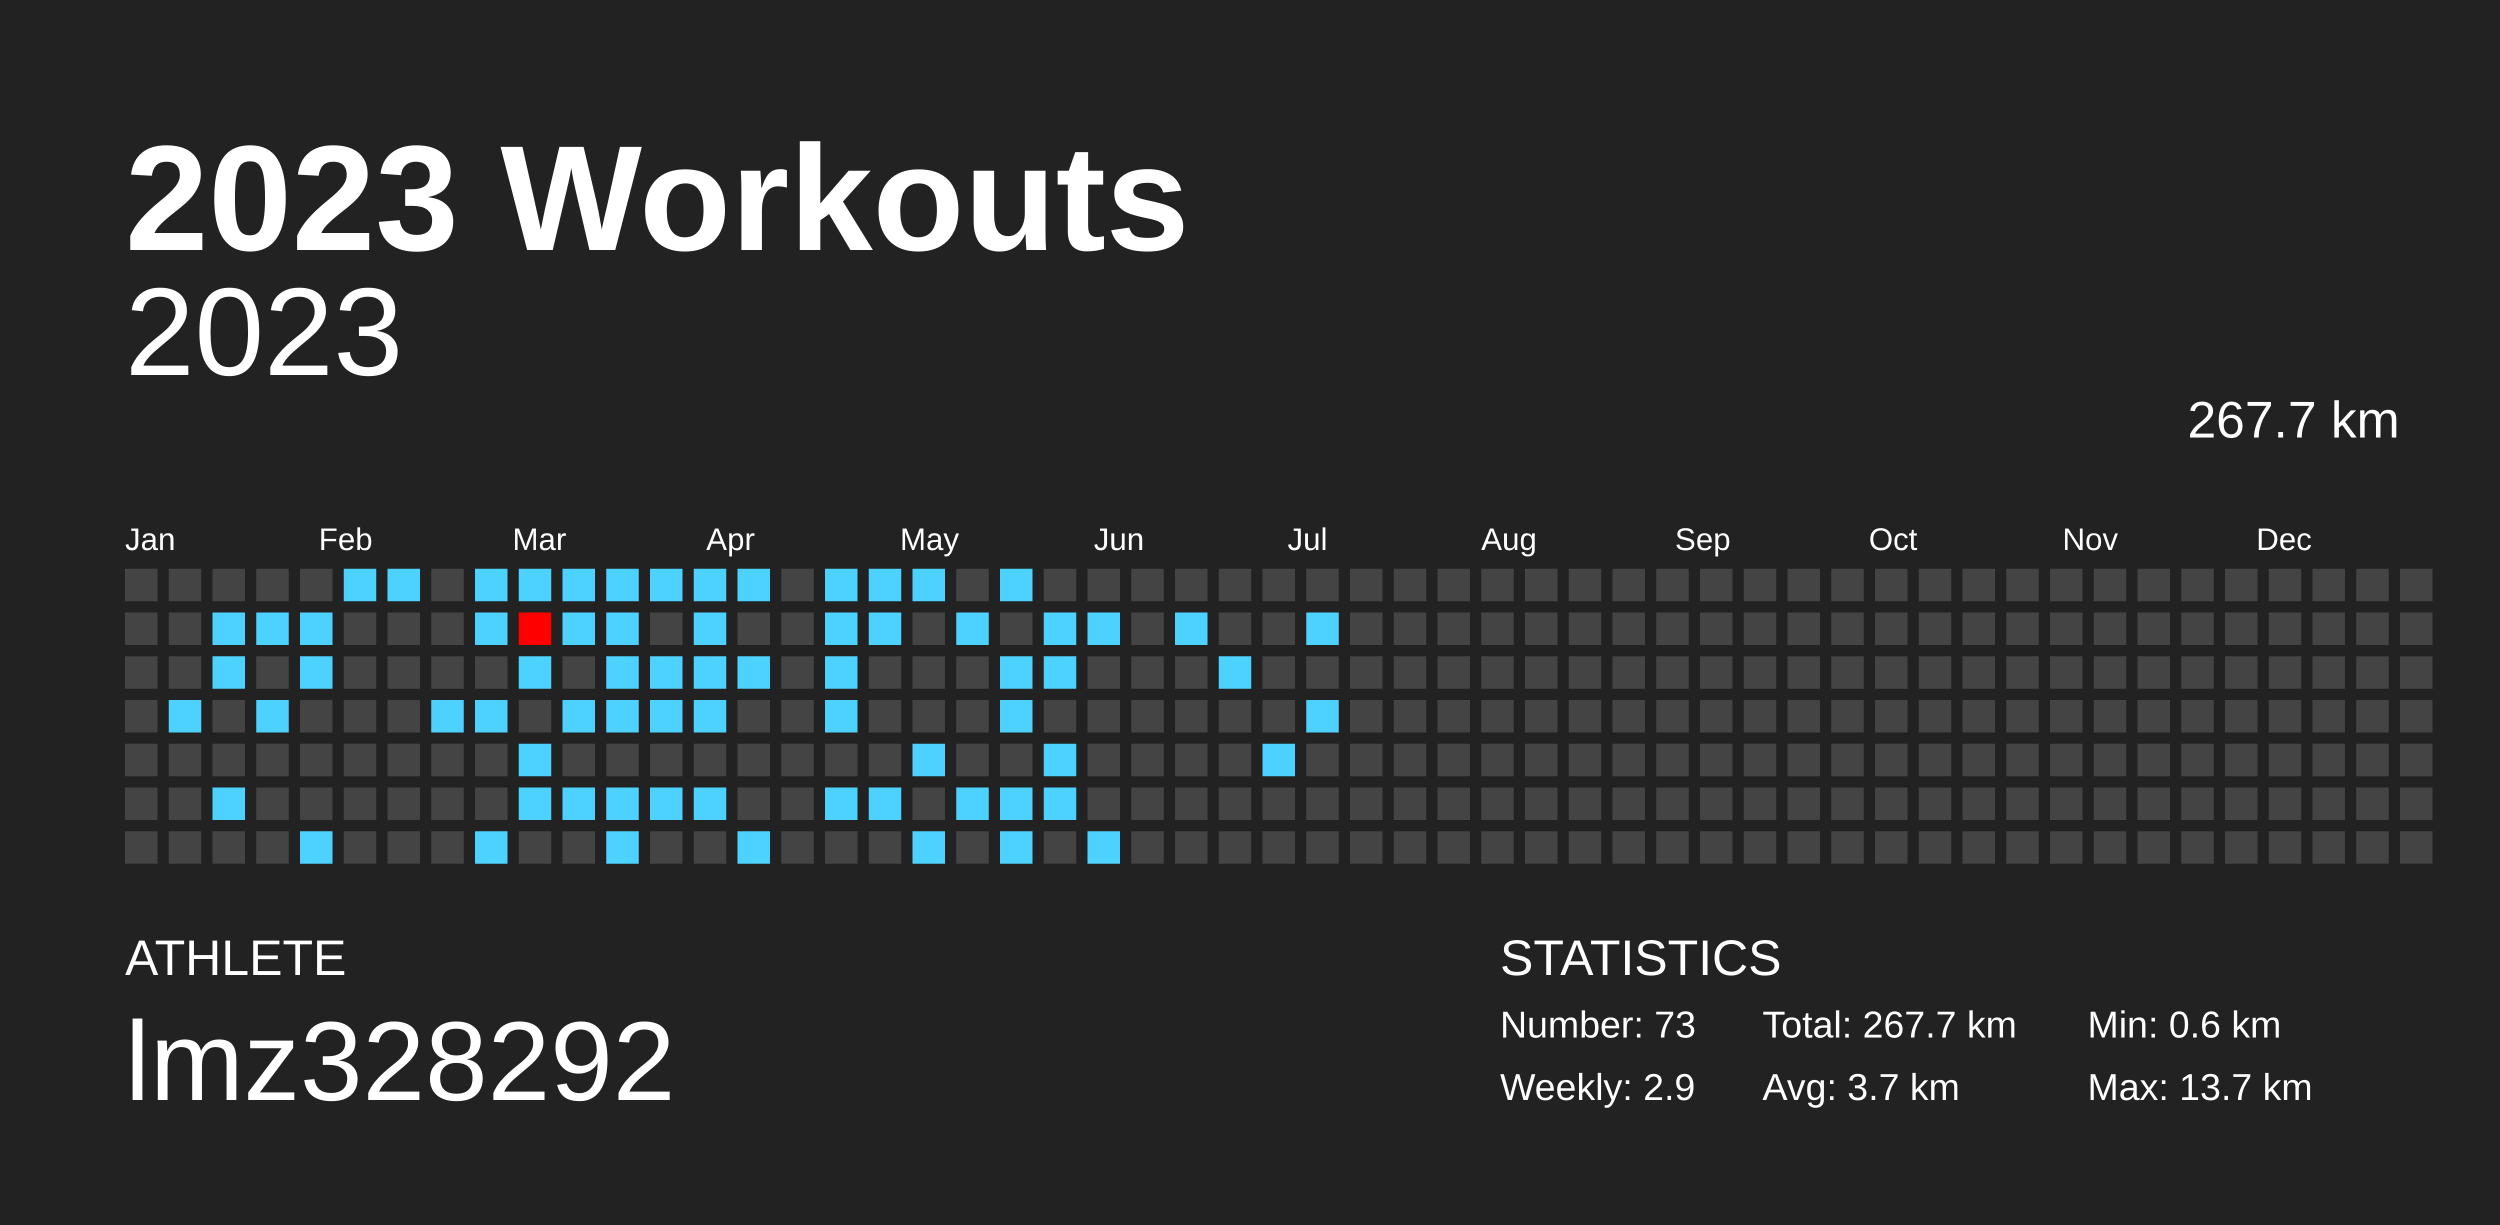
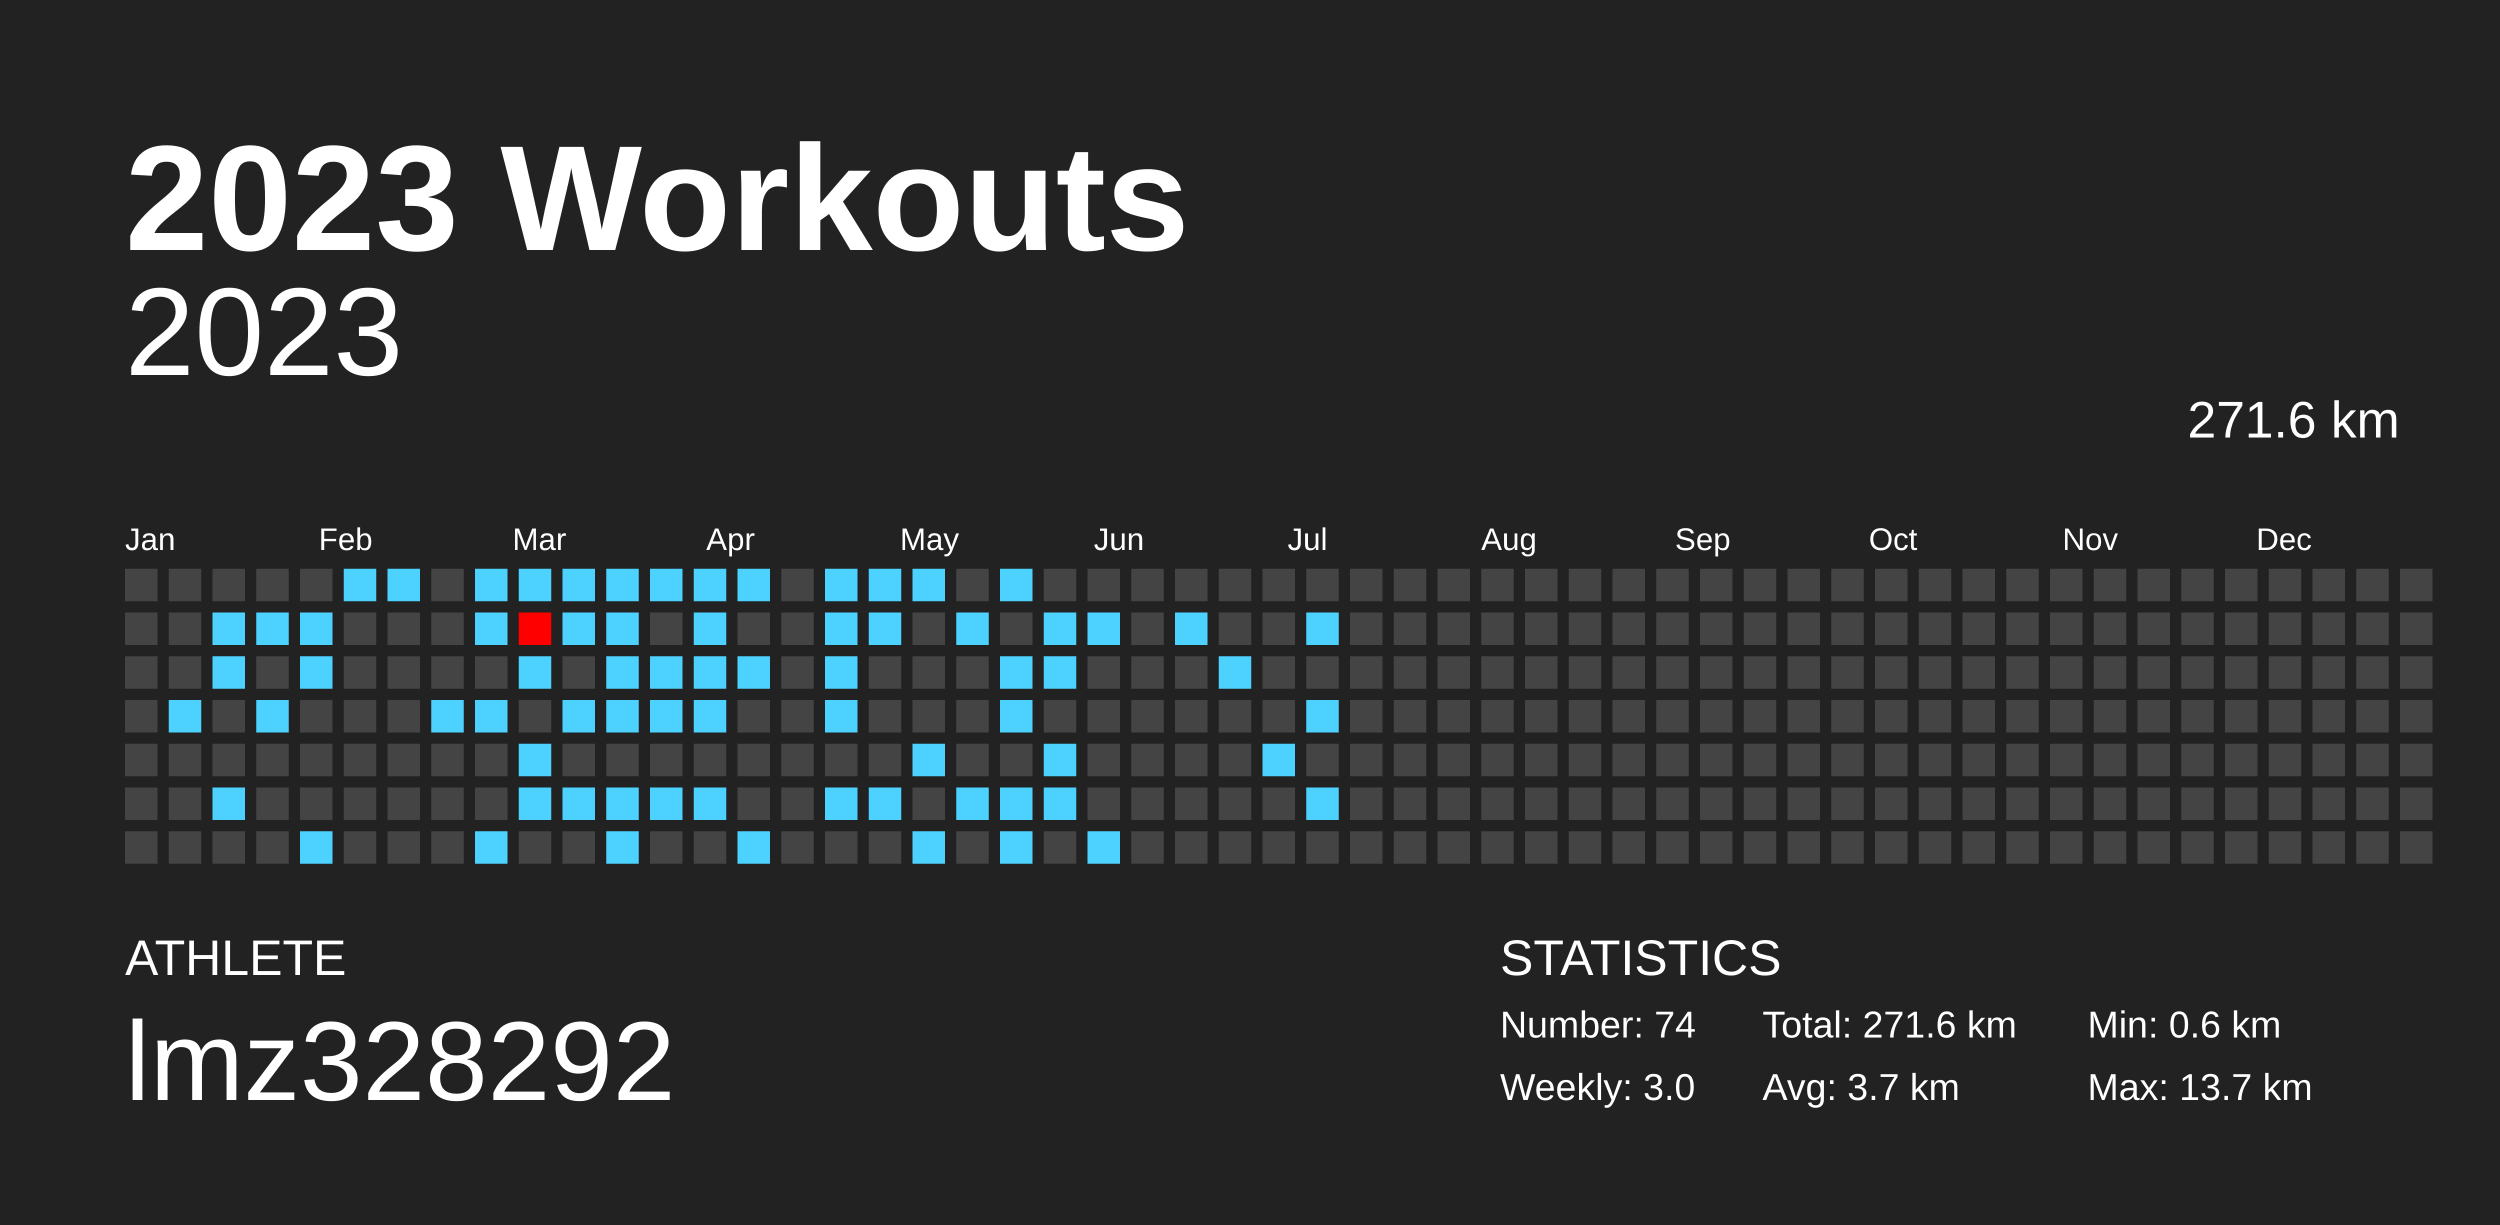
<svg xmlns="http://www.w3.org/2000/svg" baseProfile="full" height="98mm" version="1.1" viewBox="0,0,200,98" width="200mm">
  <defs />
  <rect fill="#222222" height="98" width="200" x="0" y="0" />
  <text fill="#FFFFFF" style="font-size:12px; font-family:Arial; font-weight:bold;" x="10" y="20">2023 Workouts</text>
  <text fill="#FFFFFF" style="font-size:4px; font-family:Arial" x="10" y="78">ATHLETE</text>
  <text fill="#FFFFFF" style="font-size:9px; font-family:Arial" x="10" y="88">lmz328292</text>
  <text fill="#FFFFFF" style="font-size:4px; font-family:Arial" x="120" y="78">STATISTICS</text>
-   <text fill="#FFFFFF" style="font-size:3px; font-family:Arial" x="120" y="83">Number: 73</text>
-   <text fill="#FFFFFF" style="font-size:3px; font-family:Arial" x="120" y="88">Weekly: 2.9</text>
-   <text fill="#FFFFFF" style="font-size:3px; font-family:Arial" x="141" y="83">Total: 267.7 km</text>
+   <text fill="#FFFFFF" style="font-size:3px; font-family:Arial" x="120" y="83">Number: 74</text>
+   <text fill="#FFFFFF" style="font-size:3px; font-family:Arial" x="120" y="88">Weekly: 3.0</text>
+   <text fill="#FFFFFF" style="font-size:3px; font-family:Arial" x="141" y="83">Total: 271.6 km</text>
  <text fill="#FFFFFF" style="font-size:3px; font-family:Arial" x="141" y="88">Avg: 3.7 km</text>
  <text fill="#FFFFFF" style="font-size:3px; font-family:Arial" x="167" y="83">Min: 0.6 km</text>
  <text fill="#FFFFFF" style="font-size:3px; font-family:Arial" x="167" y="88">Max: 13.7 km</text>
  <text alignment-baseline="hanging" fill="#FFFFFF" style="font-size:10.0px; font-family:Arial;" x="10" y="30">2023</text>
-   <text alignment-baseline="hanging" fill="#FFFFFF" style="font-size:4.125px; font-family:Arial;" x="175" y="35">267.7 km</text>
+   <text alignment-baseline="hanging" fill="#FFFFFF" style="font-size:4.125px; font-family:Arial;" x="175" y="35">271.6 km</text>
  <text fill="#FFFFFF" style="font-size:2.5px; font-family:Arial" x="10.0" y="44">Jan</text>
  <text fill="#FFFFFF" style="font-size:2.5px; font-family:Arial" x="25.5" y="44">Feb</text>
  <text fill="#FFFFFF" style="font-size:2.5px; font-family:Arial" x="41.0" y="44">Mar</text>
  <text fill="#FFFFFF" style="font-size:2.5px; font-family:Arial" x="56.5" y="44">Apr</text>
  <text fill="#FFFFFF" style="font-size:2.5px; font-family:Arial" x="72.0" y="44">May</text>
  <text fill="#FFFFFF" style="font-size:2.5px; font-family:Arial" x="87.5" y="44">Jun</text>
  <text fill="#FFFFFF" style="font-size:2.5px; font-family:Arial" x="103.0" y="44">Jul</text>
  <text fill="#FFFFFF" style="font-size:2.5px; font-family:Arial" x="118.5" y="44">Aug</text>
  <text fill="#FFFFFF" style="font-size:2.5px; font-family:Arial" x="134.0" y="44">Sep</text>
  <text fill="#FFFFFF" style="font-size:2.5px; font-family:Arial" x="149.5" y="44">Oct</text>
  <text fill="#FFFFFF" style="font-size:2.5px; font-family:Arial" x="165.0" y="44">Nov</text>
  <text fill="#FFFFFF" style="font-size:2.5px; font-family:Arial" x="180.5" y="44">Dec</text>
  <rect fill="#444444" height="2.6" width="2.6" x="10.0" y="45.5" />
  <rect fill="#444444" height="2.6" width="2.6" x="10.0" y="49.0" />
  <rect fill="#444444" height="2.6" width="2.6" x="10.0" y="52.5" />
  <rect fill="#444444" height="2.6" width="2.6" x="10.0" y="56.0" />
  <rect fill="#444444" height="2.6" width="2.6" x="10.0" y="59.5" />
  <rect fill="#444444" height="2.6" width="2.6" x="10.0" y="63.0" />
  <rect fill="#444444" height="2.6" width="2.6" x="10.0" y="66.5" />
  <rect fill="#444444" height="2.6" width="2.6" x="13.5" y="45.5" />
  <rect fill="#444444" height="2.6" width="2.6" x="13.5" y="49.0" />
  <rect fill="#444444" height="2.6" width="2.6" x="13.5" y="52.5" />
  <rect fill="#4dd2ff" height="2.6" width="2.6" x="13.5" y="56.0" />
  <rect fill="#444444" height="2.6" width="2.6" x="13.5" y="59.5" />
  <rect fill="#444444" height="2.6" width="2.6" x="13.5" y="63.0" />
  <rect fill="#444444" height="2.6" width="2.6" x="13.5" y="66.5" />
  <rect fill="#444444" height="2.6" width="2.6" x="17.0" y="45.5" />
  <rect fill="#4dd2ff" height="2.6" width="2.6" x="17.0" y="49.0" />
  <rect fill="#4dd2ff" height="2.6" width="2.6" x="17.0" y="52.5" />
  <rect fill="#444444" height="2.6" width="2.6" x="17.0" y="56.0" />
  <rect fill="#444444" height="2.6" width="2.6" x="17.0" y="59.5" />
  <rect fill="#4dd2ff" height="2.6" width="2.6" x="17.0" y="63.0" />
  <rect fill="#444444" height="2.6" width="2.6" x="17.0" y="66.5" />
  <rect fill="#444444" height="2.6" width="2.6" x="20.5" y="45.5" />
  <rect fill="#4dd2ff" height="2.6" width="2.6" x="20.5" y="49.0" />
  <rect fill="#444444" height="2.6" width="2.6" x="20.5" y="52.5" />
  <rect fill="#4dd2ff" height="2.6" width="2.6" x="20.5" y="56.0" />
  <rect fill="#444444" height="2.6" width="2.6" x="20.5" y="59.5" />
  <rect fill="#444444" height="2.6" width="2.6" x="20.5" y="63.0" />
  <rect fill="#444444" height="2.6" width="2.6" x="20.5" y="66.5" />
  <rect fill="#444444" height="2.6" width="2.6" x="24.0" y="45.5" />
  <rect fill="#4dd2ff" height="2.6" width="2.6" x="24.0" y="49.0" />
  <rect fill="#4dd2ff" height="2.6" width="2.6" x="24.0" y="52.5" />
  <rect fill="#444444" height="2.6" width="2.6" x="24.0" y="56.0" />
  <rect fill="#444444" height="2.6" width="2.6" x="24.0" y="59.5" />
  <rect fill="#444444" height="2.6" width="2.6" x="24.0" y="63.0" />
  <rect fill="#4dd2ff" height="2.6" width="2.6" x="24.0" y="66.5" />
  <rect fill="#4dd2ff" height="2.6" width="2.6" x="27.5" y="45.5" />
  <rect fill="#444444" height="2.6" width="2.6" x="27.5" y="49.0" />
  <rect fill="#444444" height="2.6" width="2.6" x="27.5" y="52.5" />
  <rect fill="#444444" height="2.6" width="2.6" x="27.5" y="56.0" />
  <rect fill="#444444" height="2.6" width="2.6" x="27.5" y="59.5" />
  <rect fill="#444444" height="2.6" width="2.6" x="27.5" y="63.0" />
  <rect fill="#444444" height="2.6" width="2.6" x="27.5" y="66.5" />
  <rect fill="#4dd2ff" height="2.6" width="2.6" x="31.0" y="45.5" />
  <rect fill="#444444" height="2.6" width="2.6" x="31.0" y="49.0" />
  <rect fill="#444444" height="2.6" width="2.6" x="31.0" y="52.5" />
  <rect fill="#444444" height="2.6" width="2.6" x="31.0" y="56.0" />
  <rect fill="#444444" height="2.6" width="2.6" x="31.0" y="59.5" />
  <rect fill="#444444" height="2.6" width="2.6" x="31.0" y="63.0" />
  <rect fill="#444444" height="2.6" width="2.6" x="31.0" y="66.5" />
  <rect fill="#444444" height="2.6" width="2.6" x="34.5" y="45.5" />
  <rect fill="#444444" height="2.6" width="2.6" x="34.5" y="49.0" />
  <rect fill="#444444" height="2.6" width="2.6" x="34.5" y="52.5" />
  <rect fill="#4dd2ff" height="2.6" width="2.6" x="34.5" y="56.0" />
  <rect fill="#444444" height="2.6" width="2.6" x="34.5" y="59.5" />
  <rect fill="#444444" height="2.6" width="2.6" x="34.5" y="63.0" />
  <rect fill="#444444" height="2.6" width="2.6" x="34.5" y="66.5" />
  <rect fill="#4dd2ff" height="2.6" width="2.6" x="38.0" y="45.5" />
  <rect fill="#4dd2ff" height="2.6" width="2.6" x="38.0" y="49.0" />
  <rect fill="#444444" height="2.6" width="2.6" x="38.0" y="52.5" />
  <rect fill="#4dd2ff" height="2.6" width="2.6" x="38.0" y="56.0" />
  <rect fill="#444444" height="2.6" width="2.6" x="38.0" y="59.5" />
  <rect fill="#444444" height="2.6" width="2.6" x="38.0" y="63.0" />
  <rect fill="#4dd2ff" height="2.6" width="2.6" x="38.0" y="66.5" />
  <rect fill="#4dd2ff" height="2.6" width="2.6" x="41.5" y="45.5" />
  <rect fill="#ff0000" height="2.6" width="2.6" x="41.5" y="49.0" />
  <rect fill="#4dd2ff" height="2.6" width="2.6" x="41.5" y="52.5" />
  <rect fill="#444444" height="2.6" width="2.6" x="41.5" y="56.0" />
  <rect fill="#4dd2ff" height="2.6" width="2.6" x="41.5" y="59.5" />
  <rect fill="#4dd2ff" height="2.6" width="2.6" x="41.5" y="63.0" />
  <rect fill="#444444" height="2.6" width="2.6" x="41.5" y="66.5" />
  <rect fill="#4dd2ff" height="2.6" width="2.6" x="45.0" y="45.5" />
  <rect fill="#4dd2ff" height="2.6" width="2.6" x="45.0" y="49.0" />
  <rect fill="#444444" height="2.6" width="2.6" x="45.0" y="52.5" />
  <rect fill="#4dd2ff" height="2.6" width="2.6" x="45.0" y="56.0" />
  <rect fill="#444444" height="2.6" width="2.6" x="45.0" y="59.5" />
  <rect fill="#4dd2ff" height="2.6" width="2.6" x="45.0" y="63.0" />
  <rect fill="#444444" height="2.6" width="2.6" x="45.0" y="66.5" />
  <rect fill="#4dd2ff" height="2.6" width="2.6" x="48.5" y="45.5" />
  <rect fill="#4dd2ff" height="2.6" width="2.6" x="48.5" y="49.0" />
  <rect fill="#4dd2ff" height="2.6" width="2.6" x="48.5" y="52.5" />
  <rect fill="#4dd2ff" height="2.6" width="2.6" x="48.5" y="56.0" />
  <rect fill="#444444" height="2.6" width="2.6" x="48.5" y="59.5" />
  <rect fill="#4dd2ff" height="2.6" width="2.6" x="48.5" y="63.0" />
  <rect fill="#4dd2ff" height="2.6" width="2.6" x="48.5" y="66.5" />
  <rect fill="#4dd2ff" height="2.6" width="2.6" x="52.0" y="45.5" />
  <rect fill="#444444" height="2.6" width="2.6" x="52.0" y="49.0" />
  <rect fill="#4dd2ff" height="2.6" width="2.6" x="52.0" y="52.5" />
  <rect fill="#4dd2ff" height="2.6" width="2.6" x="52.0" y="56.0" />
  <rect fill="#444444" height="2.6" width="2.6" x="52.0" y="59.5" />
  <rect fill="#4dd2ff" height="2.6" width="2.6" x="52.0" y="63.0" />
  <rect fill="#444444" height="2.6" width="2.6" x="52.0" y="66.5" />
  <rect fill="#4dd2ff" height="2.6" width="2.6" x="55.5" y="45.5" />
  <rect fill="#4dd2ff" height="2.6" width="2.6" x="55.5" y="49.0" />
  <rect fill="#4dd2ff" height="2.6" width="2.6" x="55.5" y="52.5" />
  <rect fill="#4dd2ff" height="2.6" width="2.6" x="55.5" y="56.0" />
  <rect fill="#444444" height="2.6" width="2.6" x="55.5" y="59.5" />
  <rect fill="#4dd2ff" height="2.6" width="2.6" x="55.5" y="63.0" />
  <rect fill="#444444" height="2.6" width="2.6" x="55.5" y="66.5" />
  <rect fill="#4dd2ff" height="2.6" width="2.6" x="59.0" y="45.5" />
  <rect fill="#444444" height="2.6" width="2.6" x="59.0" y="49.0" />
  <rect fill="#4dd2ff" height="2.6" width="2.6" x="59.0" y="52.5" />
  <rect fill="#444444" height="2.6" width="2.6" x="59.0" y="56.0" />
  <rect fill="#444444" height="2.6" width="2.6" x="59.0" y="59.5" />
  <rect fill="#444444" height="2.6" width="2.6" x="59.0" y="63.0" />
  <rect fill="#4dd2ff" height="2.6" width="2.6" x="59.0" y="66.5" />
  <rect fill="#444444" height="2.6" width="2.6" x="62.5" y="45.5" />
  <rect fill="#444444" height="2.6" width="2.6" x="62.5" y="49.0" />
  <rect fill="#444444" height="2.6" width="2.6" x="62.5" y="52.5" />
  <rect fill="#444444" height="2.6" width="2.6" x="62.5" y="56.0" />
  <rect fill="#444444" height="2.6" width="2.6" x="62.5" y="59.5" />
  <rect fill="#444444" height="2.6" width="2.6" x="62.5" y="63.0" />
  <rect fill="#444444" height="2.6" width="2.6" x="62.5" y="66.5" />
  <rect fill="#4dd2ff" height="2.6" width="2.6" x="66.0" y="45.5" />
  <rect fill="#4dd2ff" height="2.6" width="2.6" x="66.0" y="49.0" />
  <rect fill="#4dd2ff" height="2.6" width="2.6" x="66.0" y="52.5" />
  <rect fill="#4dd2ff" height="2.6" width="2.6" x="66.0" y="56.0" />
  <rect fill="#444444" height="2.6" width="2.6" x="66.0" y="59.5" />
  <rect fill="#4dd2ff" height="2.6" width="2.6" x="66.0" y="63.0" />
  <rect fill="#444444" height="2.6" width="2.6" x="66.0" y="66.5" />
  <rect fill="#4dd2ff" height="2.6" width="2.6" x="69.5" y="45.5" />
  <rect fill="#4dd2ff" height="2.6" width="2.6" x="69.5" y="49.0" />
  <rect fill="#444444" height="2.6" width="2.6" x="69.5" y="52.5" />
  <rect fill="#444444" height="2.6" width="2.6" x="69.5" y="56.0" />
  <rect fill="#444444" height="2.6" width="2.6" x="69.5" y="59.5" />
  <rect fill="#4dd2ff" height="2.6" width="2.6" x="69.5" y="63.0" />
  <rect fill="#444444" height="2.6" width="2.6" x="69.5" y="66.5" />
  <rect fill="#4dd2ff" height="2.6" width="2.6" x="73.0" y="45.5" />
  <rect fill="#444444" height="2.6" width="2.6" x="73.0" y="49.0" />
  <rect fill="#444444" height="2.6" width="2.6" x="73.0" y="52.5" />
  <rect fill="#444444" height="2.6" width="2.6" x="73.0" y="56.0" />
  <rect fill="#4dd2ff" height="2.6" width="2.6" x="73.0" y="59.5" />
  <rect fill="#444444" height="2.6" width="2.6" x="73.0" y="63.0" />
  <rect fill="#4dd2ff" height="2.6" width="2.6" x="73.0" y="66.5" />
  <rect fill="#444444" height="2.6" width="2.6" x="76.5" y="45.5" />
  <rect fill="#4dd2ff" height="2.6" width="2.6" x="76.5" y="49.0" />
  <rect fill="#444444" height="2.6" width="2.6" x="76.5" y="52.5" />
  <rect fill="#444444" height="2.6" width="2.6" x="76.5" y="56.0" />
  <rect fill="#444444" height="2.6" width="2.6" x="76.5" y="59.5" />
  <rect fill="#4dd2ff" height="2.6" width="2.6" x="76.5" y="63.0" />
  <rect fill="#444444" height="2.6" width="2.6" x="76.5" y="66.5" />
  <rect fill="#4dd2ff" height="2.6" width="2.6" x="80.0" y="45.5" />
  <rect fill="#444444" height="2.6" width="2.6" x="80.0" y="49.0" />
  <rect fill="#4dd2ff" height="2.6" width="2.6" x="80.0" y="52.5" />
  <rect fill="#4dd2ff" height="2.6" width="2.6" x="80.0" y="56.0" />
  <rect fill="#444444" height="2.6" width="2.6" x="80.0" y="59.5" />
  <rect fill="#4dd2ff" height="2.6" width="2.6" x="80.0" y="63.0" />
  <rect fill="#4dd2ff" height="2.6" width="2.6" x="80.0" y="66.5" />
  <rect fill="#444444" height="2.6" width="2.6" x="83.5" y="45.5" />
  <rect fill="#4dd2ff" height="2.6" width="2.6" x="83.5" y="49.0" />
  <rect fill="#4dd2ff" height="2.6" width="2.6" x="83.5" y="52.5" />
  <rect fill="#444444" height="2.6" width="2.6" x="83.5" y="56.0" />
  <rect fill="#4dd2ff" height="2.6" width="2.6" x="83.5" y="59.5" />
  <rect fill="#4dd2ff" height="2.6" width="2.6" x="83.5" y="63.0" />
  <rect fill="#444444" height="2.6" width="2.6" x="83.5" y="66.5" />
  <rect fill="#444444" height="2.6" width="2.6" x="87.0" y="45.5" />
  <rect fill="#4dd2ff" height="2.6" width="2.6" x="87.0" y="49.0" />
  <rect fill="#444444" height="2.6" width="2.6" x="87.0" y="52.5" />
  <rect fill="#444444" height="2.6" width="2.6" x="87.0" y="56.0" />
  <rect fill="#444444" height="2.6" width="2.6" x="87.0" y="59.5" />
  <rect fill="#444444" height="2.6" width="2.6" x="87.0" y="63.0" />
  <rect fill="#4dd2ff" height="2.6" width="2.6" x="87.0" y="66.5" />
  <rect fill="#444444" height="2.6" width="2.6" x="90.5" y="45.5" />
  <rect fill="#444444" height="2.6" width="2.6" x="90.5" y="49.0" />
  <rect fill="#444444" height="2.6" width="2.6" x="90.5" y="52.5" />
  <rect fill="#444444" height="2.6" width="2.6" x="90.5" y="56.0" />
  <rect fill="#444444" height="2.6" width="2.6" x="90.5" y="59.5" />
  <rect fill="#444444" height="2.6" width="2.6" x="90.5" y="63.0" />
  <rect fill="#444444" height="2.6" width="2.6" x="90.5" y="66.5" />
  <rect fill="#444444" height="2.6" width="2.6" x="94.0" y="45.5" />
  <rect fill="#4dd2ff" height="2.6" width="2.6" x="94.0" y="49.0" />
  <rect fill="#444444" height="2.6" width="2.6" x="94.0" y="52.5" />
  <rect fill="#444444" height="2.6" width="2.6" x="94.0" y="56.0" />
  <rect fill="#444444" height="2.6" width="2.6" x="94.0" y="59.5" />
  <rect fill="#444444" height="2.6" width="2.6" x="94.0" y="63.0" />
  <rect fill="#444444" height="2.6" width="2.6" x="94.0" y="66.5" />
  <rect fill="#444444" height="2.6" width="2.6" x="97.5" y="45.5" />
  <rect fill="#444444" height="2.6" width="2.6" x="97.5" y="49.0" />
  <rect fill="#4dd2ff" height="2.6" width="2.6" x="97.5" y="52.5" />
  <rect fill="#444444" height="2.6" width="2.6" x="97.5" y="56.0" />
  <rect fill="#444444" height="2.6" width="2.6" x="97.5" y="59.5" />
  <rect fill="#444444" height="2.6" width="2.6" x="97.5" y="63.0" />
  <rect fill="#444444" height="2.6" width="2.6" x="97.5" y="66.5" />
  <rect fill="#444444" height="2.6" width="2.6" x="101.0" y="45.5" />
  <rect fill="#444444" height="2.6" width="2.6" x="101.0" y="49.0" />
  <rect fill="#444444" height="2.6" width="2.6" x="101.0" y="52.5" />
  <rect fill="#444444" height="2.6" width="2.6" x="101.0" y="56.0" />
  <rect fill="#4dd2ff" height="2.6" width="2.6" x="101.0" y="59.5" />
  <rect fill="#444444" height="2.6" width="2.6" x="101.0" y="63.0" />
  <rect fill="#444444" height="2.6" width="2.6" x="101.0" y="66.5" />
  <rect fill="#444444" height="2.6" width="2.6" x="104.5" y="45.5" />
  <rect fill="#4dd2ff" height="2.6" width="2.6" x="104.5" y="49.0" />
  <rect fill="#444444" height="2.6" width="2.6" x="104.5" y="52.5" />
  <rect fill="#4dd2ff" height="2.6" width="2.6" x="104.5" y="56.0" />
  <rect fill="#444444" height="2.6" width="2.6" x="104.5" y="59.5" />
-   <rect fill="#444444" height="2.6" width="2.6" x="104.5" y="63.0" />
+   <rect fill="#4dd2ff" height="2.6" width="2.6" x="104.5" y="63.0" />
  <rect fill="#444444" height="2.6" width="2.6" x="104.5" y="66.5" />
  <rect fill="#444444" height="2.6" width="2.6" x="108.0" y="45.5" />
  <rect fill="#444444" height="2.6" width="2.6" x="108.0" y="49.0" />
  <rect fill="#444444" height="2.6" width="2.6" x="108.0" y="52.5" />
  <rect fill="#444444" height="2.6" width="2.6" x="108.0" y="56.0" />
  <rect fill="#444444" height="2.6" width="2.6" x="108.0" y="59.5" />
  <rect fill="#444444" height="2.6" width="2.6" x="108.0" y="63.0" />
  <rect fill="#444444" height="2.6" width="2.6" x="108.0" y="66.5" />
  <rect fill="#444444" height="2.6" width="2.6" x="111.5" y="45.5" />
  <rect fill="#444444" height="2.6" width="2.6" x="111.5" y="49.0" />
  <rect fill="#444444" height="2.6" width="2.6" x="111.5" y="52.5" />
  <rect fill="#444444" height="2.6" width="2.6" x="111.5" y="56.0" />
  <rect fill="#444444" height="2.6" width="2.6" x="111.5" y="59.5" />
  <rect fill="#444444" height="2.6" width="2.6" x="111.5" y="63.0" />
  <rect fill="#444444" height="2.6" width="2.6" x="111.5" y="66.5" />
  <rect fill="#444444" height="2.6" width="2.6" x="115.0" y="45.5" />
  <rect fill="#444444" height="2.6" width="2.6" x="115.0" y="49.0" />
  <rect fill="#444444" height="2.6" width="2.6" x="115.0" y="52.5" />
  <rect fill="#444444" height="2.6" width="2.6" x="115.0" y="56.0" />
  <rect fill="#444444" height="2.6" width="2.6" x="115.0" y="59.5" />
  <rect fill="#444444" height="2.6" width="2.6" x="115.0" y="63.0" />
  <rect fill="#444444" height="2.6" width="2.6" x="115.0" y="66.5" />
  <rect fill="#444444" height="2.6" width="2.6" x="118.5" y="45.5" />
  <rect fill="#444444" height="2.6" width="2.6" x="118.5" y="49.0" />
  <rect fill="#444444" height="2.6" width="2.6" x="118.5" y="52.5" />
  <rect fill="#444444" height="2.6" width="2.6" x="118.5" y="56.0" />
  <rect fill="#444444" height="2.6" width="2.6" x="118.5" y="59.5" />
  <rect fill="#444444" height="2.6" width="2.6" x="118.5" y="63.0" />
  <rect fill="#444444" height="2.6" width="2.6" x="118.5" y="66.5" />
  <rect fill="#444444" height="2.6" width="2.6" x="122.0" y="45.5" />
  <rect fill="#444444" height="2.6" width="2.6" x="122.0" y="49.0" />
  <rect fill="#444444" height="2.6" width="2.6" x="122.0" y="52.5" />
  <rect fill="#444444" height="2.6" width="2.6" x="122.0" y="56.0" />
  <rect fill="#444444" height="2.6" width="2.6" x="122.0" y="59.5" />
  <rect fill="#444444" height="2.6" width="2.6" x="122.0" y="63.0" />
  <rect fill="#444444" height="2.6" width="2.6" x="122.0" y="66.5" />
  <rect fill="#444444" height="2.6" width="2.6" x="125.5" y="45.5" />
  <rect fill="#444444" height="2.6" width="2.6" x="125.5" y="49.0" />
  <rect fill="#444444" height="2.6" width="2.6" x="125.5" y="52.5" />
  <rect fill="#444444" height="2.6" width="2.6" x="125.5" y="56.0" />
  <rect fill="#444444" height="2.6" width="2.6" x="125.5" y="59.5" />
  <rect fill="#444444" height="2.6" width="2.6" x="125.5" y="63.0" />
  <rect fill="#444444" height="2.6" width="2.6" x="125.5" y="66.5" />
  <rect fill="#444444" height="2.6" width="2.6" x="129.0" y="45.5" />
  <rect fill="#444444" height="2.6" width="2.6" x="129.0" y="49.0" />
  <rect fill="#444444" height="2.6" width="2.6" x="129.0" y="52.5" />
  <rect fill="#444444" height="2.6" width="2.6" x="129.0" y="56.0" />
  <rect fill="#444444" height="2.6" width="2.6" x="129.0" y="59.5" />
  <rect fill="#444444" height="2.6" width="2.6" x="129.0" y="63.0" />
  <rect fill="#444444" height="2.6" width="2.6" x="129.0" y="66.5" />
  <rect fill="#444444" height="2.6" width="2.6" x="132.5" y="45.5" />
  <rect fill="#444444" height="2.6" width="2.6" x="132.5" y="49.0" />
  <rect fill="#444444" height="2.6" width="2.6" x="132.5" y="52.5" />
  <rect fill="#444444" height="2.6" width="2.6" x="132.5" y="56.0" />
  <rect fill="#444444" height="2.6" width="2.6" x="132.5" y="59.5" />
  <rect fill="#444444" height="2.6" width="2.6" x="132.5" y="63.0" />
  <rect fill="#444444" height="2.6" width="2.6" x="132.5" y="66.5" />
  <rect fill="#444444" height="2.6" width="2.6" x="136.0" y="45.5" />
  <rect fill="#444444" height="2.6" width="2.6" x="136.0" y="49.0" />
  <rect fill="#444444" height="2.6" width="2.6" x="136.0" y="52.5" />
  <rect fill="#444444" height="2.6" width="2.6" x="136.0" y="56.0" />
  <rect fill="#444444" height="2.6" width="2.6" x="136.0" y="59.5" />
  <rect fill="#444444" height="2.6" width="2.6" x="136.0" y="63.0" />
  <rect fill="#444444" height="2.6" width="2.6" x="136.0" y="66.5" />
  <rect fill="#444444" height="2.6" width="2.6" x="139.5" y="45.5" />
  <rect fill="#444444" height="2.6" width="2.6" x="139.5" y="49.0" />
  <rect fill="#444444" height="2.6" width="2.6" x="139.5" y="52.5" />
  <rect fill="#444444" height="2.6" width="2.6" x="139.5" y="56.0" />
  <rect fill="#444444" height="2.6" width="2.6" x="139.5" y="59.5" />
  <rect fill="#444444" height="2.6" width="2.6" x="139.5" y="63.0" />
  <rect fill="#444444" height="2.6" width="2.6" x="139.5" y="66.5" />
  <rect fill="#444444" height="2.6" width="2.6" x="143.0" y="45.5" />
  <rect fill="#444444" height="2.6" width="2.6" x="143.0" y="49.0" />
  <rect fill="#444444" height="2.6" width="2.6" x="143.0" y="52.5" />
  <rect fill="#444444" height="2.6" width="2.6" x="143.0" y="56.0" />
  <rect fill="#444444" height="2.6" width="2.6" x="143.0" y="59.5" />
  <rect fill="#444444" height="2.6" width="2.6" x="143.0" y="63.0" />
  <rect fill="#444444" height="2.6" width="2.6" x="143.0" y="66.5" />
  <rect fill="#444444" height="2.6" width="2.6" x="146.5" y="45.5" />
  <rect fill="#444444" height="2.6" width="2.6" x="146.5" y="49.0" />
  <rect fill="#444444" height="2.6" width="2.6" x="146.5" y="52.5" />
  <rect fill="#444444" height="2.6" width="2.6" x="146.5" y="56.0" />
  <rect fill="#444444" height="2.6" width="2.6" x="146.5" y="59.5" />
  <rect fill="#444444" height="2.6" width="2.6" x="146.5" y="63.0" />
  <rect fill="#444444" height="2.6" width="2.6" x="146.5" y="66.5" />
  <rect fill="#444444" height="2.6" width="2.6" x="150.0" y="45.5" />
  <rect fill="#444444" height="2.6" width="2.6" x="150.0" y="49.0" />
  <rect fill="#444444" height="2.6" width="2.6" x="150.0" y="52.5" />
  <rect fill="#444444" height="2.6" width="2.6" x="150.0" y="56.0" />
  <rect fill="#444444" height="2.6" width="2.6" x="150.0" y="59.5" />
  <rect fill="#444444" height="2.6" width="2.6" x="150.0" y="63.0" />
  <rect fill="#444444" height="2.6" width="2.6" x="150.0" y="66.5" />
  <rect fill="#444444" height="2.6" width="2.6" x="153.5" y="45.5" />
  <rect fill="#444444" height="2.6" width="2.6" x="153.5" y="49.0" />
  <rect fill="#444444" height="2.6" width="2.6" x="153.5" y="52.5" />
  <rect fill="#444444" height="2.6" width="2.6" x="153.5" y="56.0" />
  <rect fill="#444444" height="2.6" width="2.6" x="153.5" y="59.5" />
  <rect fill="#444444" height="2.6" width="2.6" x="153.5" y="63.0" />
  <rect fill="#444444" height="2.6" width="2.6" x="153.5" y="66.5" />
  <rect fill="#444444" height="2.6" width="2.6" x="157.0" y="45.5" />
  <rect fill="#444444" height="2.6" width="2.6" x="157.0" y="49.0" />
  <rect fill="#444444" height="2.6" width="2.6" x="157.0" y="52.5" />
  <rect fill="#444444" height="2.6" width="2.6" x="157.0" y="56.0" />
  <rect fill="#444444" height="2.6" width="2.6" x="157.0" y="59.5" />
  <rect fill="#444444" height="2.6" width="2.6" x="157.0" y="63.0" />
  <rect fill="#444444" height="2.6" width="2.6" x="157.0" y="66.5" />
  <rect fill="#444444" height="2.6" width="2.6" x="160.5" y="45.5" />
  <rect fill="#444444" height="2.6" width="2.6" x="160.5" y="49.0" />
  <rect fill="#444444" height="2.6" width="2.6" x="160.5" y="52.5" />
  <rect fill="#444444" height="2.6" width="2.6" x="160.5" y="56.0" />
  <rect fill="#444444" height="2.6" width="2.6" x="160.5" y="59.5" />
  <rect fill="#444444" height="2.6" width="2.6" x="160.5" y="63.0" />
  <rect fill="#444444" height="2.6" width="2.6" x="160.5" y="66.5" />
  <rect fill="#444444" height="2.6" width="2.6" x="164.0" y="45.5" />
  <rect fill="#444444" height="2.6" width="2.6" x="164.0" y="49.0" />
  <rect fill="#444444" height="2.6" width="2.6" x="164.0" y="52.5" />
  <rect fill="#444444" height="2.6" width="2.6" x="164.0" y="56.0" />
  <rect fill="#444444" height="2.6" width="2.6" x="164.0" y="59.5" />
  <rect fill="#444444" height="2.6" width="2.6" x="164.0" y="63.0" />
  <rect fill="#444444" height="2.6" width="2.6" x="164.0" y="66.5" />
  <rect fill="#444444" height="2.6" width="2.6" x="167.5" y="45.5" />
  <rect fill="#444444" height="2.6" width="2.6" x="167.5" y="49.0" />
  <rect fill="#444444" height="2.6" width="2.6" x="167.5" y="52.5" />
  <rect fill="#444444" height="2.6" width="2.6" x="167.5" y="56.0" />
  <rect fill="#444444" height="2.6" width="2.6" x="167.5" y="59.5" />
  <rect fill="#444444" height="2.6" width="2.6" x="167.5" y="63.0" />
  <rect fill="#444444" height="2.6" width="2.6" x="167.5" y="66.5" />
  <rect fill="#444444" height="2.6" width="2.6" x="171.0" y="45.5" />
  <rect fill="#444444" height="2.6" width="2.6" x="171.0" y="49.0" />
  <rect fill="#444444" height="2.6" width="2.6" x="171.0" y="52.5" />
  <rect fill="#444444" height="2.6" width="2.6" x="171.0" y="56.0" />
  <rect fill="#444444" height="2.6" width="2.6" x="171.0" y="59.5" />
  <rect fill="#444444" height="2.6" width="2.6" x="171.0" y="63.0" />
  <rect fill="#444444" height="2.6" width="2.6" x="171.0" y="66.5" />
  <rect fill="#444444" height="2.6" width="2.6" x="174.5" y="45.5" />
  <rect fill="#444444" height="2.6" width="2.6" x="174.5" y="49.0" />
  <rect fill="#444444" height="2.6" width="2.6" x="174.5" y="52.5" />
  <rect fill="#444444" height="2.6" width="2.6" x="174.5" y="56.0" />
  <rect fill="#444444" height="2.6" width="2.6" x="174.5" y="59.5" />
  <rect fill="#444444" height="2.6" width="2.6" x="174.5" y="63.0" />
  <rect fill="#444444" height="2.6" width="2.6" x="174.5" y="66.5" />
  <rect fill="#444444" height="2.6" width="2.6" x="178.0" y="45.5" />
  <rect fill="#444444" height="2.6" width="2.6" x="178.0" y="49.0" />
  <rect fill="#444444" height="2.6" width="2.6" x="178.0" y="52.5" />
  <rect fill="#444444" height="2.6" width="2.6" x="178.0" y="56.0" />
  <rect fill="#444444" height="2.6" width="2.6" x="178.0" y="59.5" />
  <rect fill="#444444" height="2.6" width="2.6" x="178.0" y="63.0" />
  <rect fill="#444444" height="2.6" width="2.6" x="178.0" y="66.5" />
  <rect fill="#444444" height="2.6" width="2.6" x="181.5" y="45.5" />
  <rect fill="#444444" height="2.6" width="2.6" x="181.5" y="49.0" />
  <rect fill="#444444" height="2.6" width="2.6" x="181.5" y="52.5" />
  <rect fill="#444444" height="2.6" width="2.6" x="181.5" y="56.0" />
  <rect fill="#444444" height="2.6" width="2.6" x="181.5" y="59.5" />
  <rect fill="#444444" height="2.6" width="2.6" x="181.5" y="63.0" />
  <rect fill="#444444" height="2.6" width="2.6" x="181.5" y="66.5" />
  <rect fill="#444444" height="2.6" width="2.6" x="185.0" y="45.5" />
  <rect fill="#444444" height="2.6" width="2.6" x="185.0" y="49.0" />
  <rect fill="#444444" height="2.6" width="2.6" x="185.0" y="52.5" />
  <rect fill="#444444" height="2.6" width="2.6" x="185.0" y="56.0" />
  <rect fill="#444444" height="2.6" width="2.6" x="185.0" y="59.5" />
  <rect fill="#444444" height="2.6" width="2.6" x="185.0" y="63.0" />
  <rect fill="#444444" height="2.6" width="2.6" x="185.0" y="66.5" />
  <rect fill="#444444" height="2.6" width="2.6" x="188.5" y="45.5" />
  <rect fill="#444444" height="2.6" width="2.6" x="188.5" y="49.0" />
  <rect fill="#444444" height="2.6" width="2.6" x="188.5" y="52.5" />
  <rect fill="#444444" height="2.6" width="2.6" x="188.5" y="56.0" />
  <rect fill="#444444" height="2.6" width="2.6" x="188.5" y="59.5" />
  <rect fill="#444444" height="2.6" width="2.6" x="188.5" y="63.0" />
  <rect fill="#444444" height="2.6" width="2.6" x="188.5" y="66.5" />
  <rect fill="#444444" height="2.6" width="2.6" x="192.0" y="45.5" />
  <rect fill="#444444" height="2.6" width="2.6" x="192.0" y="49.0" />
  <rect fill="#444444" height="2.6" width="2.6" x="192.0" y="52.5" />
  <rect fill="#444444" height="2.6" width="2.6" x="192.0" y="56.0" />
  <rect fill="#444444" height="2.6" width="2.6" x="192.0" y="59.5" />
  <rect fill="#444444" height="2.6" width="2.6" x="192.0" y="63.0" />
  <rect fill="#444444" height="2.6" width="2.6" x="192.0" y="66.5" />
</svg>
